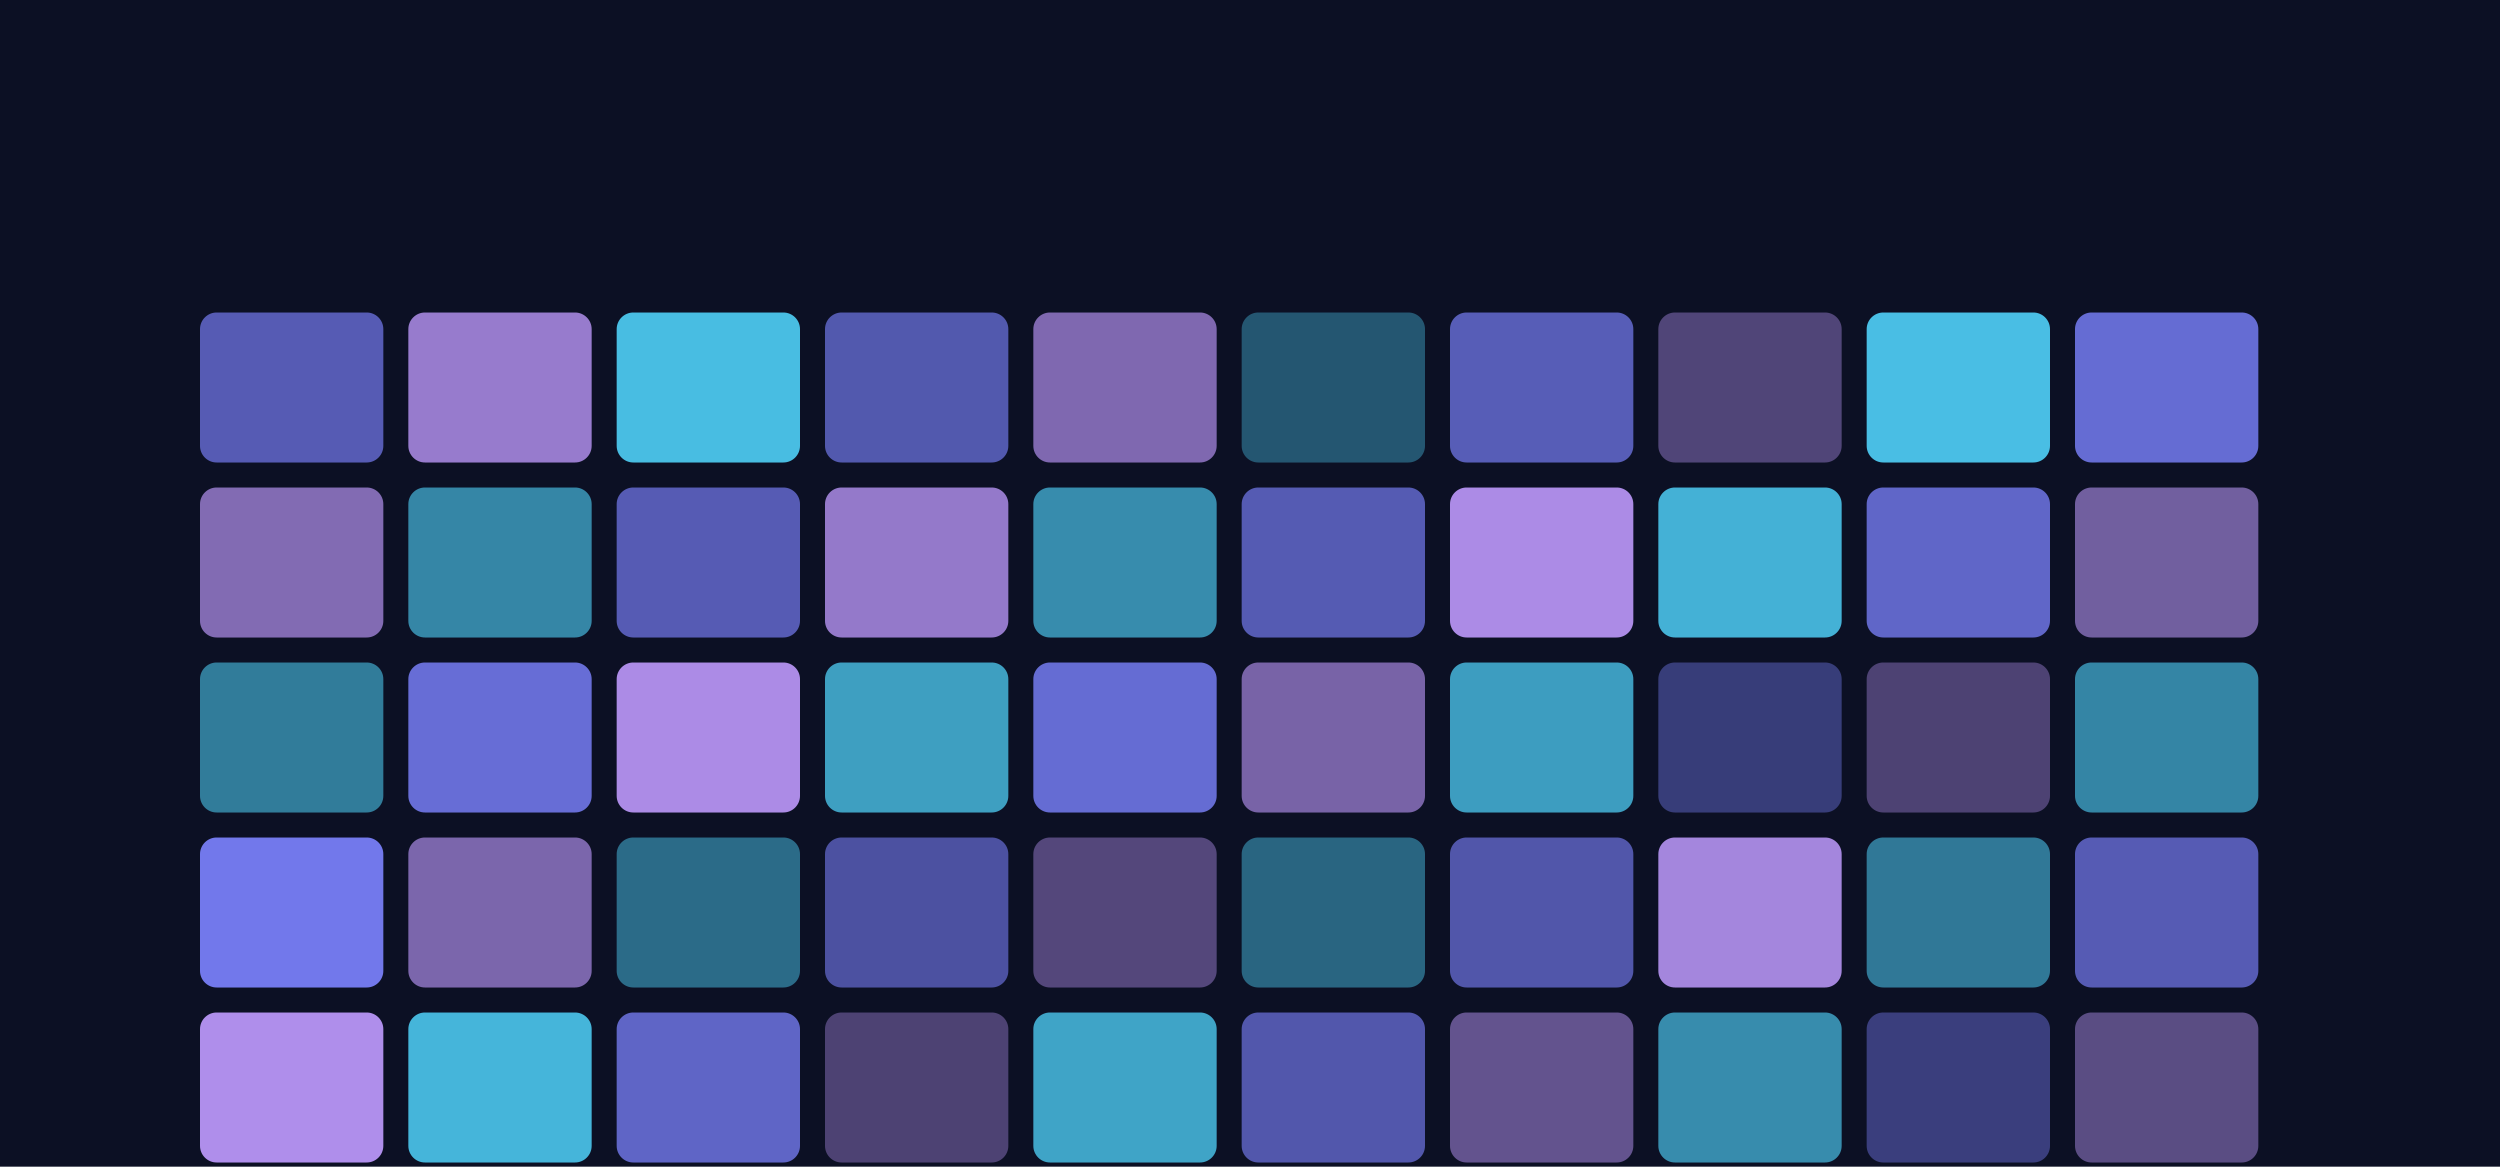
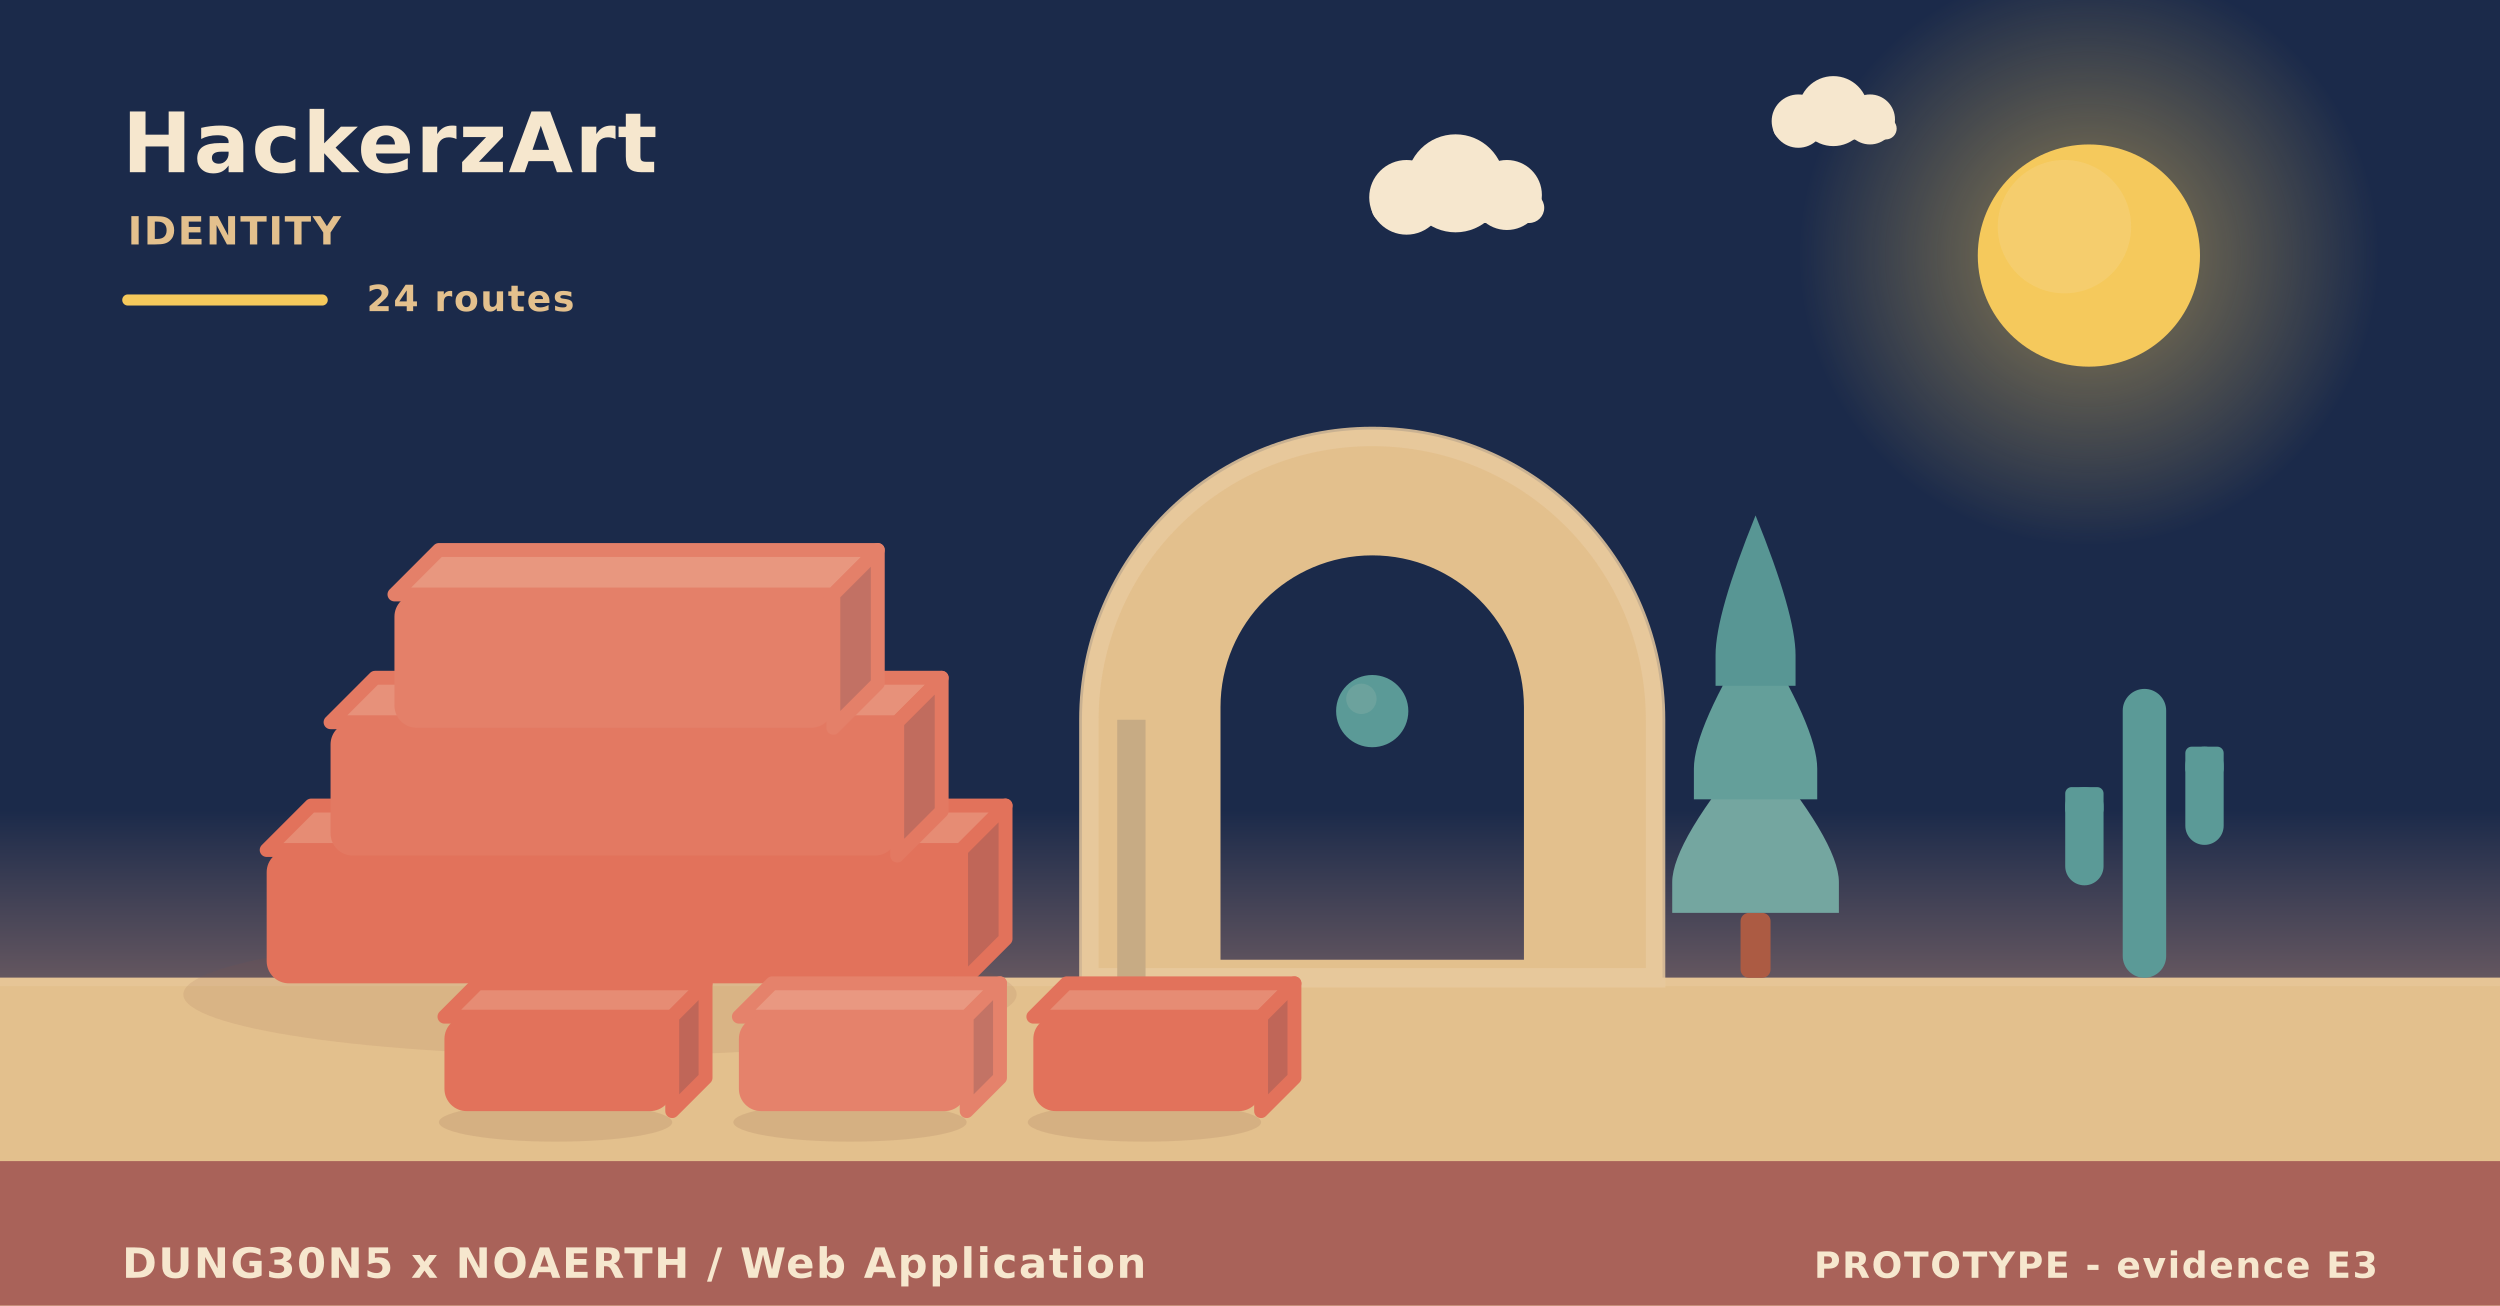
- <svg xmlns="http://www.w3.org/2000/svg" viewBox="0 0 1200 560" width="1200" height="560" role="img" aria-label="HackerzArt hero">
-   <rect width="1200" height="560" fill="#0c1024" />
-   <defs>
-     <linearGradient id="gh" x1="0" y1="0" x2="1" y2="1">
-       <stop offset="0%" stop-color="#7c83ff" />
-       <stop offset="100%" stop-color="#b794f4" />
-     </linearGradient>
-   </defs>
-   <rect x="96.00" y="150.00" width="88.00" height="72.00" rx="8.00" fill="#7c83ff" opacity="0.66" />
-   <rect x="196.00" y="150.00" width="88.00" height="72.00" rx="8.00" fill="#b794f4" opacity="0.81" />
-   <rect x="296.00" y="150.00" width="88.00" height="72.00" rx="8.00" fill="#4cc9f0" opacity="0.93" />
-   <rect x="396.00" y="150.00" width="88.00" height="72.00" rx="8.00" fill="#7c83ff" opacity="0.63" />
-   <rect x="496.00" y="150.00" width="88.00" height="72.00" rx="8.00" fill="#b794f4" opacity="0.67" />
-   <rect x="596.00" y="150.00" width="88.00" height="72.00" rx="8.00" fill="#4cc9f0" opacity="0.38" />
-   <rect x="696.00" y="150.00" width="88.00" height="72.00" rx="8.00" fill="#7c83ff" opacity="0.67" />
-   <rect x="796.00" y="150.00" width="88.00" height="72.00" rx="8.00" fill="#b794f4" opacity="0.40" />
-   <rect x="896.00" y="150.00" width="88.00" height="72.00" rx="8.00" fill="#4cc9f0" opacity="0.94" />
-   <rect x="996.00" y="150.00" width="88.00" height="72.00" rx="8.00" fill="#7c83ff" opacity="0.80" />
-   <rect x="96.00" y="234.00" width="88.00" height="72.00" rx="8.00" fill="#b794f4" opacity="0.69" />
-   <rect x="196.00" y="234.00" width="88.00" height="72.00" rx="8.00" fill="#4cc9f0" opacity="0.64" />
-   <rect x="296.00" y="234.00" width="88.00" height="72.00" rx="8.00" fill="#7c83ff" opacity="0.66" />
-   <rect x="396.00" y="234.00" width="88.00" height="72.00" rx="8.00" fill="#b794f4" opacity="0.80" />
-   <rect x="496.00" y="234.00" width="88.00" height="72.00" rx="8.00" fill="#4cc9f0" opacity="0.67" />
-   <rect x="596.00" y="234.00" width="88.00" height="72.00" rx="8.00" fill="#7c83ff" opacity="0.65" />
-   <rect x="696.00" y="234.00" width="88.00" height="72.00" rx="8.00" fill="#b794f4" opacity="0.93" />
-   <rect x="796.00" y="234.00" width="88.00" height="72.00" rx="8.00" fill="#4cc9f0" opacity="0.87" />
-   <rect x="896.00" y="234.00" width="88.00" height="72.00" rx="8.00" fill="#7c83ff" opacity="0.75" />
-   <rect x="996.00" y="234.00" width="88.00" height="72.00" rx="8.00" fill="#b794f4" opacity="0.59" />
-   <rect x="96.00" y="318.00" width="88.00" height="72.00" rx="8.00" fill="#4cc9f0" opacity="0.58" />
-   <rect x="196.00" y="318.00" width="88.00" height="72.00" rx="8.00" fill="#7c83ff" opacity="0.81" />
-   <rect x="296.00" y="318.00" width="88.00" height="72.00" rx="8.00" fill="#b794f4" opacity="0.93" />
-   <rect x="396.00" y="318.00" width="88.00" height="72.00" rx="8.00" fill="#4cc9f0" opacity="0.77" />
-   <rect x="496.00" y="318.00" width="88.00" height="72.00" rx="8.00" fill="#7c83ff" opacity="0.80" />
-   <rect x="596.00" y="318.00" width="88.00" height="72.00" rx="8.00" fill="#b794f4" opacity="0.63" />
-   <rect x="696.00" y="318.00" width="88.00" height="72.00" rx="8.00" fill="#4cc9f0" opacity="0.76" />
-   <rect x="796.00" y="318.00" width="88.00" height="72.00" rx="8.00" fill="#7c83ff" opacity="0.39" />
-   <rect x="896.00" y="318.00" width="88.00" height="72.00" rx="8.00" fill="#b794f4" opacity="0.38" />
-   <rect x="996.00" y="318.00" width="88.00" height="72.00" rx="8.00" fill="#4cc9f0" opacity="0.63" />
-   <rect x="96.00" y="402.00" width="88.00" height="72.00" rx="8.00" fill="#7c83ff" opacity="0.91" />
-   <rect x="196.00" y="402.00" width="88.00" height="72.00" rx="8.00" fill="#b794f4" opacity="0.65" />
-   <rect x="296.00" y="402.00" width="88.00" height="72.00" rx="8.00" fill="#4cc9f0" opacity="0.49" />
-   <rect x="396.00" y="402.00" width="88.00" height="72.00" rx="8.00" fill="#7c83ff" opacity="0.57" />
-   <rect x="496.00" y="402.00" width="88.00" height="72.00" rx="8.00" fill="#b794f4" opacity="0.42" />
-   <rect x="596.00" y="402.00" width="88.00" height="72.00" rx="8.00" fill="#4cc9f0" opacity="0.46" />
-   <rect x="696.00" y="402.00" width="88.00" height="72.00" rx="8.00" fill="#7c83ff" opacity="0.61" />
-   <rect x="796.00" y="402.00" width="88.00" height="72.00" rx="8.00" fill="#b794f4" opacity="0.89" />
-   <rect x="896.00" y="402.00" width="88.00" height="72.00" rx="8.00" fill="#4cc9f0" opacity="0.56" />
-   <rect x="996.00" y="402.00" width="88.00" height="72.00" rx="8.00" fill="#7c83ff" opacity="0.66" />
-   <rect x="96.00" y="486.00" width="88.00" height="72.00" rx="8.00" fill="#b794f4" opacity="0.95" />
-   <rect x="196.00" y="486.00" width="88.00" height="72.00" rx="8.00" fill="#4cc9f0" opacity="0.89" />
-   <rect x="296.00" y="486.00" width="88.00" height="72.00" rx="8.00" fill="#7c83ff" opacity="0.74" />
-   <rect x="396.00" y="486.00" width="88.00" height="72.00" rx="8.00" fill="#b794f4" opacity="0.38" />
-   <rect x="496.00" y="486.00" width="88.00" height="72.00" rx="8.00" fill="#4cc9f0" opacity="0.80" />
-   <rect x="596.00" y="486.00" width="88.00" height="72.00" rx="8.00" fill="#7c83ff" opacity="0.62" />
-   <rect x="696.00" y="486.00" width="88.00" height="72.00" rx="8.00" fill="#b794f4" opacity="0.51" />
-   <rect x="796.00" y="486.00" width="88.00" height="72.00" rx="8.00" fill="#4cc9f0" opacity="0.67" />
-   <rect x="896.00" y="486.00" width="88.00" height="72.00" rx="8.00" fill="#7c83ff" opacity="0.41" />
-   <rect x="996.00" y="486.00" width="88.00" height="72.00" rx="8.00" fill="#b794f4" opacity="0.46" />
+ <svg xmlns="http://www.w3.org/2000/svg" width="900" height="470" viewBox="0 0 900 470" role="img" aria-label="HackerzArt - identity">
+   <linearGradient id="skyh" x1="0" y1="0" x2="0" y2="1">
+     <stop offset="0" stop-color="#1b2a4a" />
+     <stop offset="0.62" stop-color="#1b2a4a" />
+     <stop offset="1" stop-color="#f3ad8a" />
+   </linearGradient>
+   <rect width="900" height="470" fill="url(#skyh)" />
+   <radialGradient id="sunh">
+     <stop offset="0.35" stop-color="#f5c95c" stop-opacity="0.34" />
+     <stop offset="1" stop-color="#f5c95c" stop-opacity="0" />
+   </radialGradient>
+   <circle cx="752" cy="92" r="104" fill="url(#sunh)" />
+   <circle cx="752" cy="92" r="40" fill="#f5c95c" />
+   <circle cx="743.2" cy="81.6" r="24" fill="#f5d27e" opacity="0.5" />
+   <g>
+     <circle cx="524" cy="66" r="17.64" fill="#f6e7ce" />
+     <circle cx="506.36" cy="71.04" r="13.44" fill="#f6e7ce" />
+     <circle cx="542.48" cy="70.2" r="12.6" fill="#f6e7ce" />
+     <rect x="493.76" y="69.36" width="62.16" height="10.92" rx="5.46" fill="#f6e7ce" />
+   </g>
+   <g>
+     <circle cx="660" cy="40" r="12.6" fill="#f6e7ce" />
+     <circle cx="647.4" cy="43.6" r="9.6" fill="#f6e7ce" />
+     <circle cx="673.2" cy="43" r="9" fill="#f6e7ce" />
+     <rect x="638.4" y="42.4" width="44.4" height="7.8" rx="3.9" fill="#f6e7ce" />
+   </g>
+   <rect x="0" y="352" width="900" height="118" fill="#e3c08d" />
+   <rect x="0" y="352" width="900" height="3" fill="#e6c596" />
+   <text x="44" y="62" font-family="Verdana,DejaVu Sans,sans-serif" font-size="30" font-weight="700" letter-spacing="0.6" fill="#f6e7ce" text-anchor="start">HackerzArt</text>
+   <text x="46" y="88" font-family="Verdana,DejaVu Sans,sans-serif" font-size="14" font-weight="700" letter-spacing="0.6" fill="#e3c08d" text-anchor="start">IDENTITY</text>
+   <rect x="44" y="106" width="74" height="4" rx="2" fill="#f5c95c" />
+   <text x="132" y="112" font-family="Verdana,DejaVu Sans,sans-serif" font-size="13" font-weight="700" letter-spacing="0.6" fill="#e3c08d" text-anchor="start">24 routes</text>
+   <ellipse cx="216" cy="358" rx="150" ry="22" fill="rgba(138,90,68,0.11)" />
+   <path d="M96,306 L346,306 L362,290 L112,290 Z" fill="#e68c74" stroke="#e2725b" stroke-width="5" stroke-linejoin="round" />
+   <path d="M346,306 L362,290 L362,338 L346,354 Z" fill="#c06658" stroke="#e2725b" stroke-width="5" stroke-linejoin="round" />
+   <rect x="96" y="306" width="250" height="48" rx="8" fill="#e2725b" />
+   <path d="M119,260 L323,260 L339,244 L135,244 Z" fill="#e7917a" stroke="#e37962" stroke-width="5" stroke-linejoin="round" />
+   <path d="M323,260 L339,244 L339,292 L323,308 Z" fill="#c16c5e" stroke="#e37962" stroke-width="5" stroke-linejoin="round" />
+   <rect x="119" y="260" width="204" height="48" rx="8" fill="#e37962" />
+   <path d="M142,214 L300,214 L316,198 L158,198 Z" fill="#e8977f" stroke="#e48069" stroke-width="5" stroke-linejoin="round" />
+   <path d="M300,214 L316,198 L316,246 L300,262 Z" fill="#c27164" stroke="#e48069" stroke-width="5" stroke-linejoin="round" />
+   <rect x="142" y="214" width="158" height="48" rx="8" fill="#e48069" />
+   <path d="M392,352 L392,259.12 A102,102 0 0 1 596,259.12 L596,352 Z M436.88,348 L436.88,254.55 A57.12,57.12 0 0 1 551.12,254.55 L551.12,348 Z" fill="#e3c08d" fill-rule="evenodd" stroke="#e3c08d" stroke-width="5" stroke-linejoin="round" />
+   <path d="M392,352 L392,259.12 A102,102 0 0 1 596,259.12 L596,352 Z" fill="none" stroke="#e8c99d" stroke-width="7" stroke-linecap="round" opacity="0.85" />
+   <rect x="402.2" y="259.12" width="10.2" height="92.88" fill="#c7ab84" />
+   <circle cx="494" cy="256" r="13" fill="#5b9a97" />
+   <circle cx="490.1" cy="251.58" r="5.46" fill="#7aa9a2" opacity="0.55" />
+   <rect x="626.6" y="328.64" width="10.8" height="23.36" rx="3" fill="#ac5b43" />
+   <path d="M632,267.32 Q602,302.89 602,317.6 Q602,328.64 602,328.64 L662,328.64 Q662,328.64 662,317.6 Q662,302.89 632,267.32 Z" fill="#74a6a0" />
+   <path d="M632,226.44 Q609.8,262.01 609.8,276.72 Q609.8,287.76 609.8,287.76 L654.2,287.76 Q654.2,287.76 654.2,276.72 Q654.2,262.01 632,226.44 Z" fill="#649f9a" />
+   <path d="M632,185.56 Q617.6,221.13 617.6,235.84 Q617.6,246.88 617.6,246.88 L646.4,246.88 Q646.4,246.88 646.4,235.84 Q646.4,221.13 632,185.56 Z" fill="#589694" />
+   <rect x="764.18" y="248" width="15.64" height="104" rx="7.82" fill="#5b9a97" />
+   <rect x="743.48" y="283.36" width="13.8" height="35.36" rx="6.9" fill="#5b9a97" />
+   <rect x="743.48" y="283.36" width="13.8" height="10.4" rx="2.3" fill="#5b9a97" />
+   <rect x="786.72" y="268.8" width="13.8" height="35.36" rx="6.9" fill="#5b9a97" />
+   <rect x="786.72" y="268.8" width="13.8" height="10.4" rx="2.3" fill="#5b9a97" />
+   <ellipse cx="200" cy="404" rx="42" ry="7" fill="rgba(138,90,68,0.15)" />
+   <path d="M160,366 L242,366 L254,354 L172,354 Z" fill="#e68c74" stroke="#e2725b" stroke-width="5" stroke-linejoin="round" />
+   <path d="M242,366 L254,354 L254,388 L242,400 Z" fill="#c06658" stroke="#e2725b" stroke-width="5" stroke-linejoin="round" />
+   <rect x="160" y="366" width="82" height="34" rx="8" fill="#e2725b" />
+   <ellipse cx="306" cy="404" rx="42" ry="7" fill="rgba(138,90,68,0.15)" />
+   <path d="M266,366 L348,366 L360,354 L278,354 Z" fill="#e99881" stroke="#e5826b" stroke-width="5" stroke-linejoin="round" />
+   <path d="M348,366 L360,354 L360,388 L348,400 Z" fill="#c37365" stroke="#e5826b" stroke-width="5" stroke-linejoin="round" />
+   <rect x="266" y="366" width="82" height="34" rx="8" fill="#e5826b" />
+   <ellipse cx="412" cy="404" rx="42" ry="7" fill="rgba(138,90,68,0.15)" />
+   <path d="M372,366 L454,366 L466,354 L384,354 Z" fill="#e68c74" stroke="#e2725b" stroke-width="5" stroke-linejoin="round" />
+   <path d="M454,366 L466,354 L466,388 L454,400 Z" fill="#c06658" stroke="#e2725b" stroke-width="5" stroke-linejoin="round" />
+   <rect x="372" y="366" width="82" height="34" rx="8" fill="#e2725b" />
+   <rect x="0" y="418" width="900" height="52" rx="0" fill="#a65c56" opacity="0.94" />
+   <text x="44" y="460" font-family="Verdana,DejaVu Sans,sans-serif" font-size="15" font-weight="700" letter-spacing="0.6" fill="#f6e7ce" text-anchor="start">DUNG30N5 x NOAERTH  /  Web Application</text>
+   <text x="856" y="460" font-family="Verdana,DejaVu Sans,sans-serif" font-size="13" font-weight="700" letter-spacing="0.6" fill="#f6e7ce" text-anchor="end">PROTOTYPE  -  evidence E3</text>
</svg>
